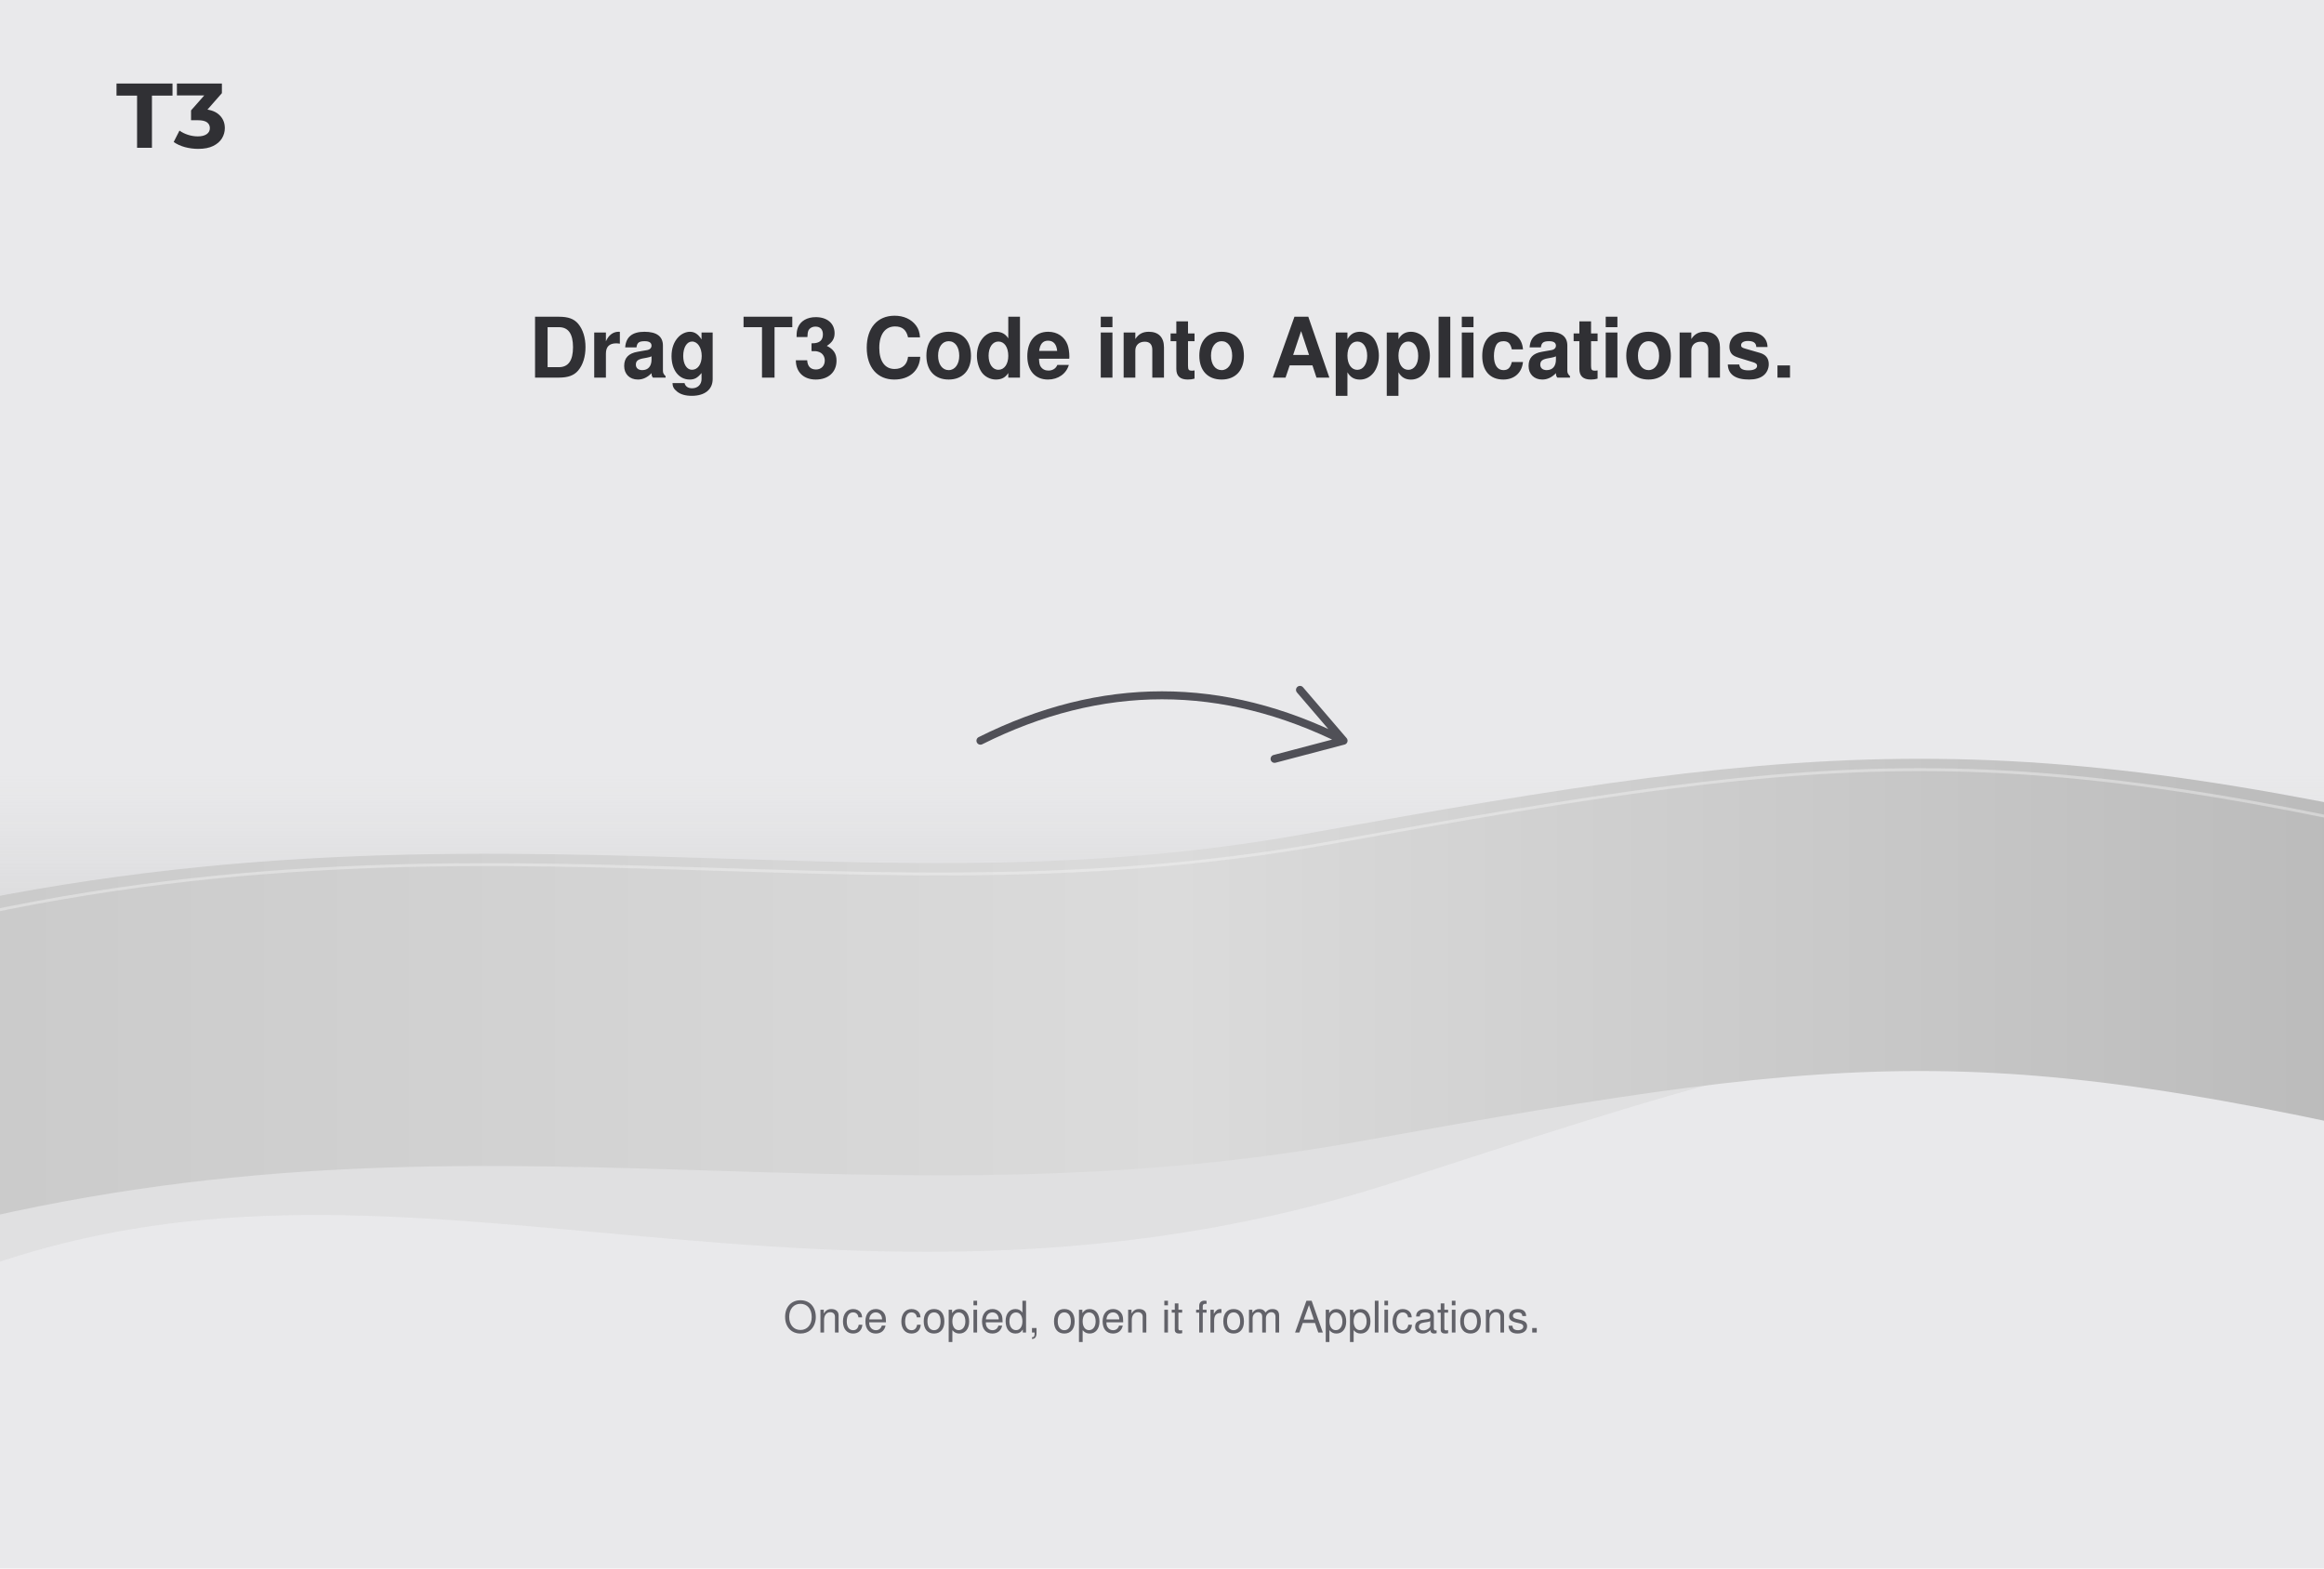
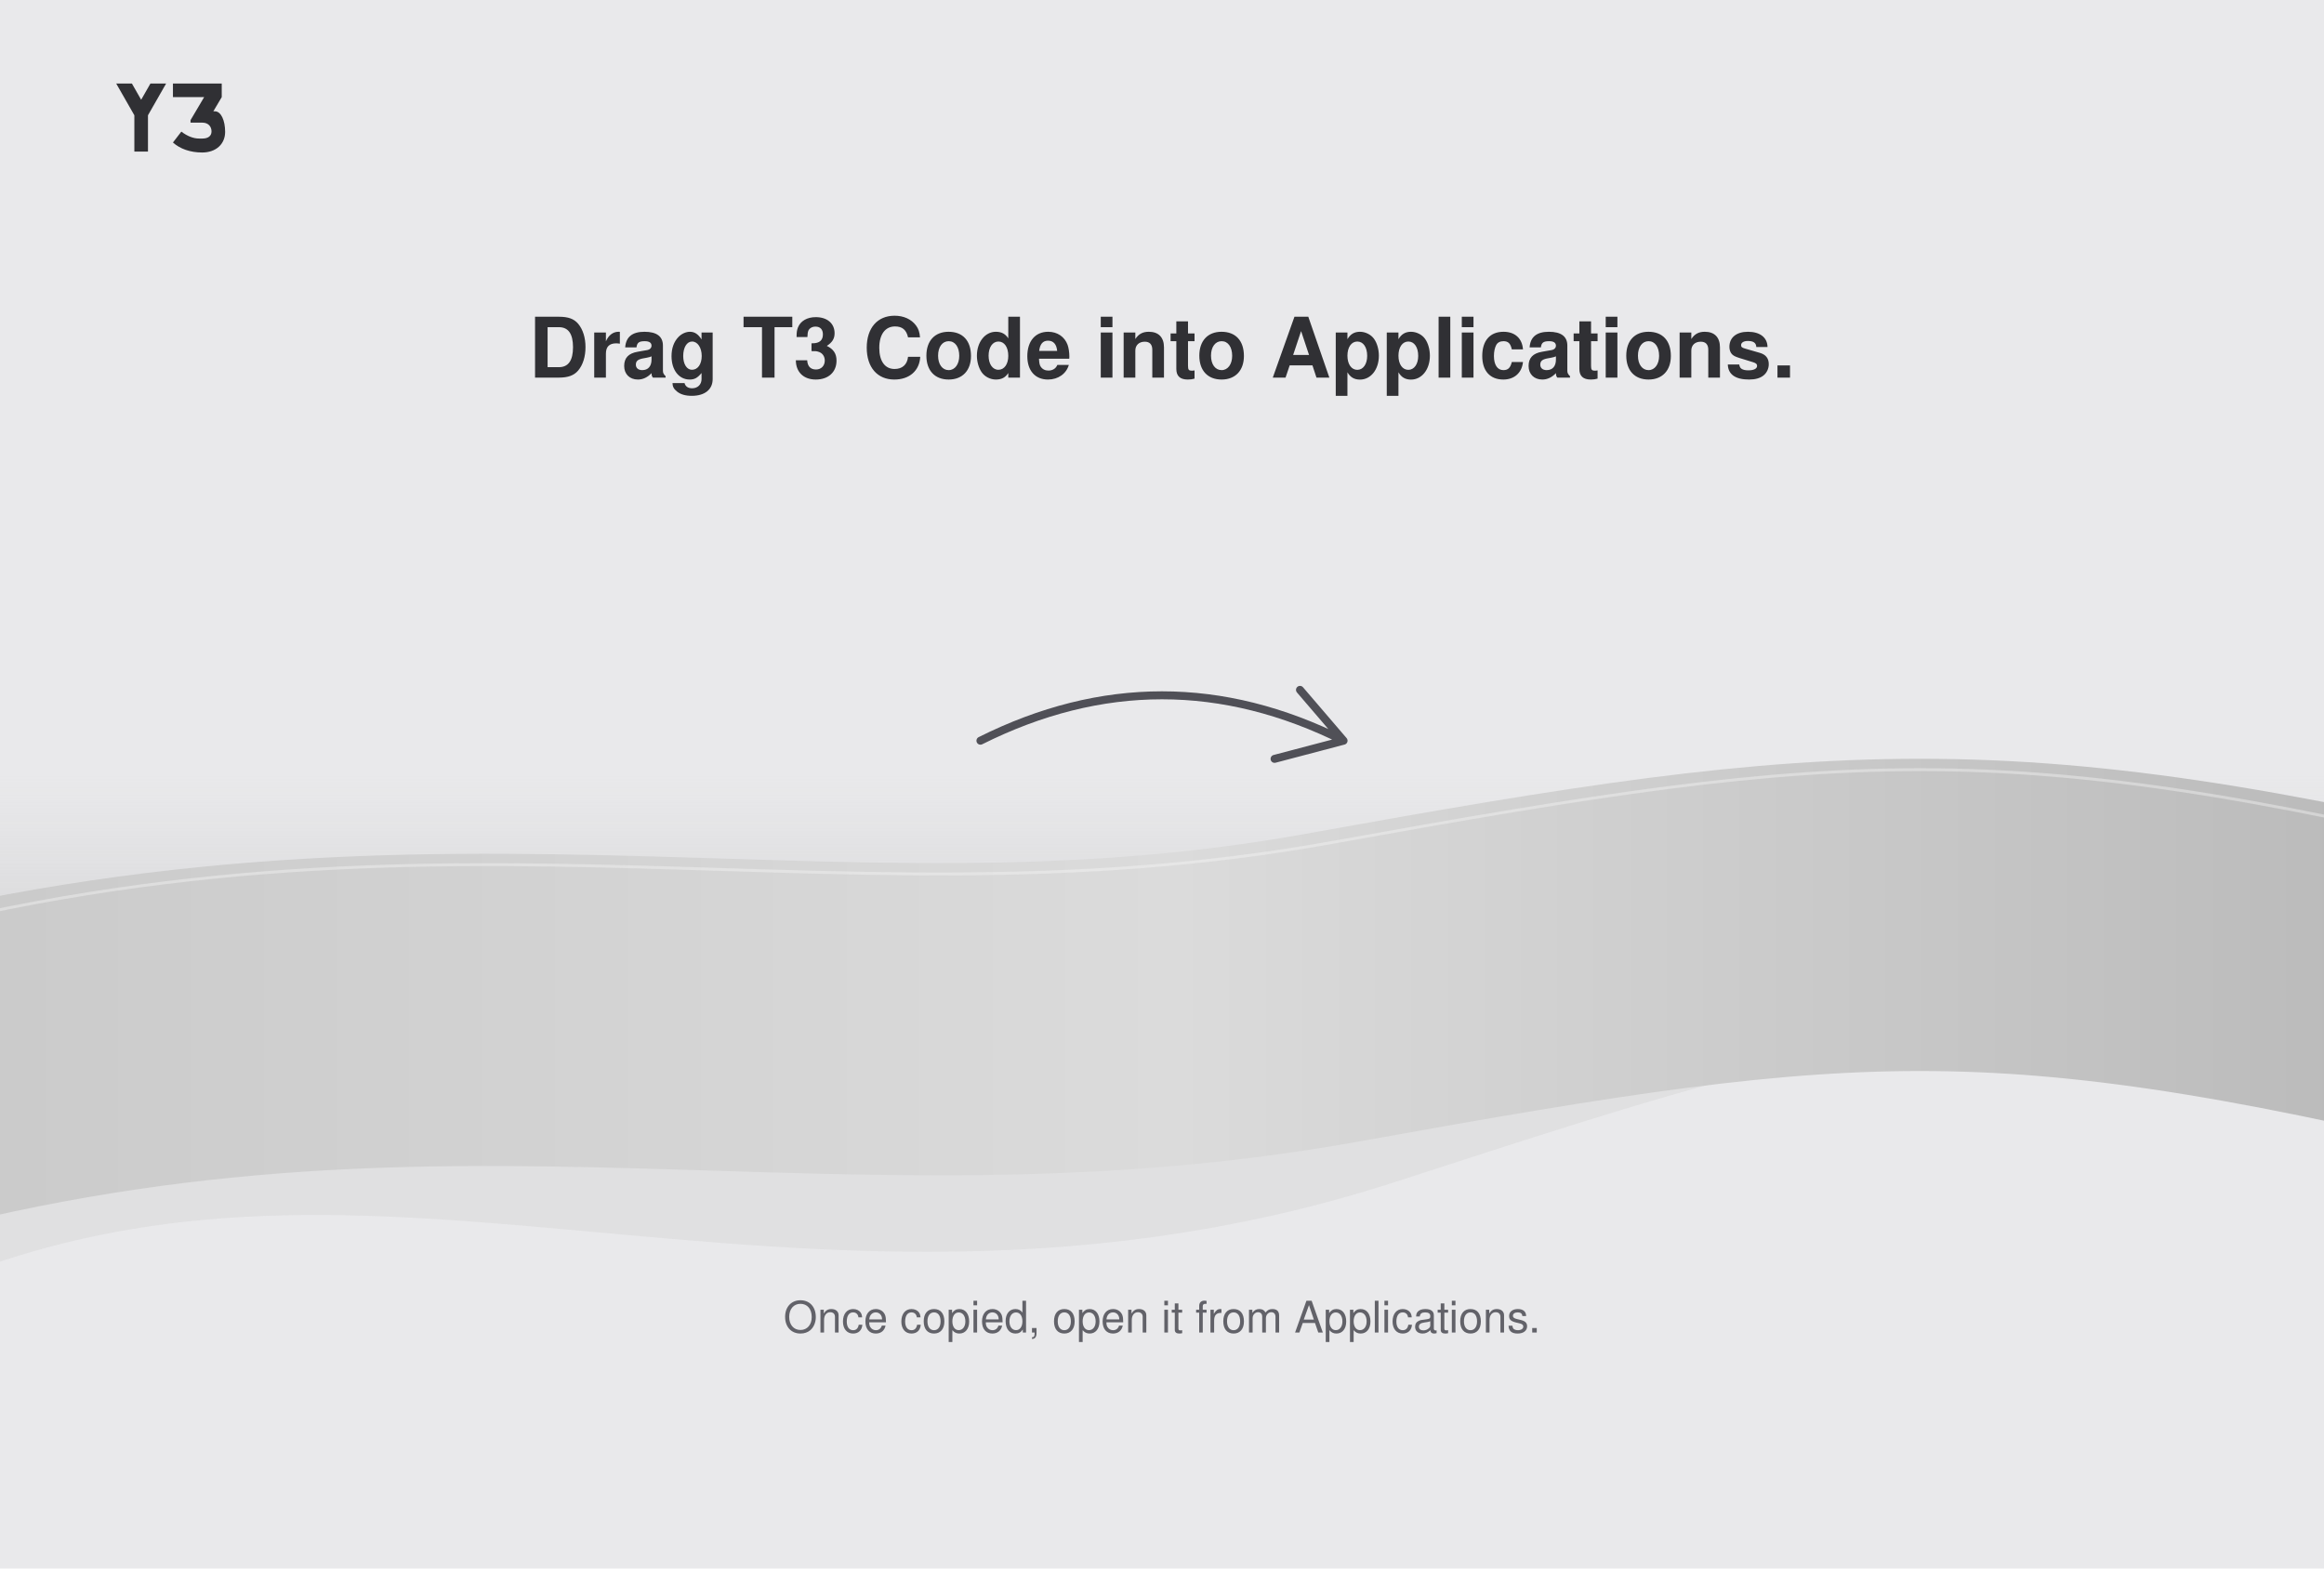
<svg xmlns="http://www.w3.org/2000/svg" width="1280" height="864" viewBox="0 0 640 432">
  <defs>
    <linearGradient id="veil" x1="0" y1="0" x2="0" y2="1">
      <stop stop-color="#B7B7B7" stop-opacity="0" />
      <stop offset=".55" stop-color="#A5A5A5" stop-opacity=".24" />
      <stop offset="1" stop-color="#D1D1D1" stop-opacity=".4" />
    </linearGradient>
    <linearGradient id="silk" x1="0" y1="0" x2="1" y2="0">
      <stop stop-color="#C8C8C8" />
      <stop offset=".5" stop-color="#DBDBDB" />
      <stop offset="1" stop-color="#B5B5B5" />
    </linearGradient>
  </defs>
  <rect width="640" height="432" fill="#E9E9EB" />
  <path d="M-60 293C95 220 214 304 362 256S559 191 707 257" stroke="url(#veil)" stroke-width="146" fill="none" opacity="1" stroke-linecap="round" stroke-linejoin="round" />
  <path d="M-60 306C113 252 223 298 367 272S553 242 707 280" stroke="url(#silk)" stroke-width="86" fill="none" opacity="1" stroke-linecap="round" stroke-linejoin="round" />
  <path d="M-60 266C113 212 223 258 367 232S553 202 707 240" stroke="#F5F5F5" stroke-width="0.8" fill="none" opacity="0.42" stroke-linecap="round" stroke-linejoin="round" />
-   <svg x="32" y="23" width="30" height="18" viewBox="15.531 37 94.394 56.96" fill="#303034">
-     <path d="M33.451 93V47.56H15.531V37H64.331V47.56H46.411V93H33.451ZM86.725 93.96C82.832 93.96 78.965 93.453 75.125 92.44C71.285 91.373 68.032 89.88 65.365 87.96L70.405 78.04C72.539 79.587 75.019 80.813 77.845 81.72C80.672 82.627 83.525 83.08 86.405 83.08C89.659 83.08 92.219 82.44 94.085 81.16C95.952 79.88 96.885 78.12 96.885 75.88C96.885 73.747 96.059 72.067 94.405 70.84C92.752 69.613 90.085 69 86.405 69H80.485V60.44L96.085 42.76L97.525 47.4H68.165V37H107.365V45.4L91.845 63.08L85.285 59.32H89.045C95.925 59.32 101.125 60.867 104.645 63.96C108.165 67.053 109.925 71.027 109.925 75.88C109.925 79.027 109.099 81.987 107.445 84.76C105.792 87.48 103.259 89.693 99.845 91.4C96.432 93.107 92.059 93.96 86.725 93.96Z" />
+   <svg x="32" y="23" width="30" height="19" viewBox="16 34 96 60.8" fill="#303034">
+     <path d="M16 34H29.821L38 48.313L46.179 34H60L44 62V94H32V62ZM66 34H109V46L101.6 58.5H103C108.4 58.5 112 66.6 112 76.6C112 87.5 103.8 94.8 91.8 94.8C81.2 94.8 72.3 91.6 66 86L73.4 76.4C78.8 80.5 84.1 82.5 89 82.5H92C97.1 82.5 100 80.15 100 76.25C100 71.9 97.1 68.5 92 68.5H81.5V66.3L93.5 46H66Z" />
  </svg>
  <text x="320" y="104" fill="#303034" font-family="Helvetica" font-size="23" font-weight="700" text-anchor="middle">Drag T3 Code into Applications.</text>
  <path d="M270 204Q320 179 370 204M358 190L370 204L351 209" stroke="#505057" stroke-width="2.2" fill="none" opacity="1" stroke-linecap="round" stroke-linejoin="round" />
  <text x="320" y="367" fill="#626269" font-family="Helvetica" font-size="12" font-weight="400" text-anchor="middle">Once copied, open it from Applications.</text>
</svg>
